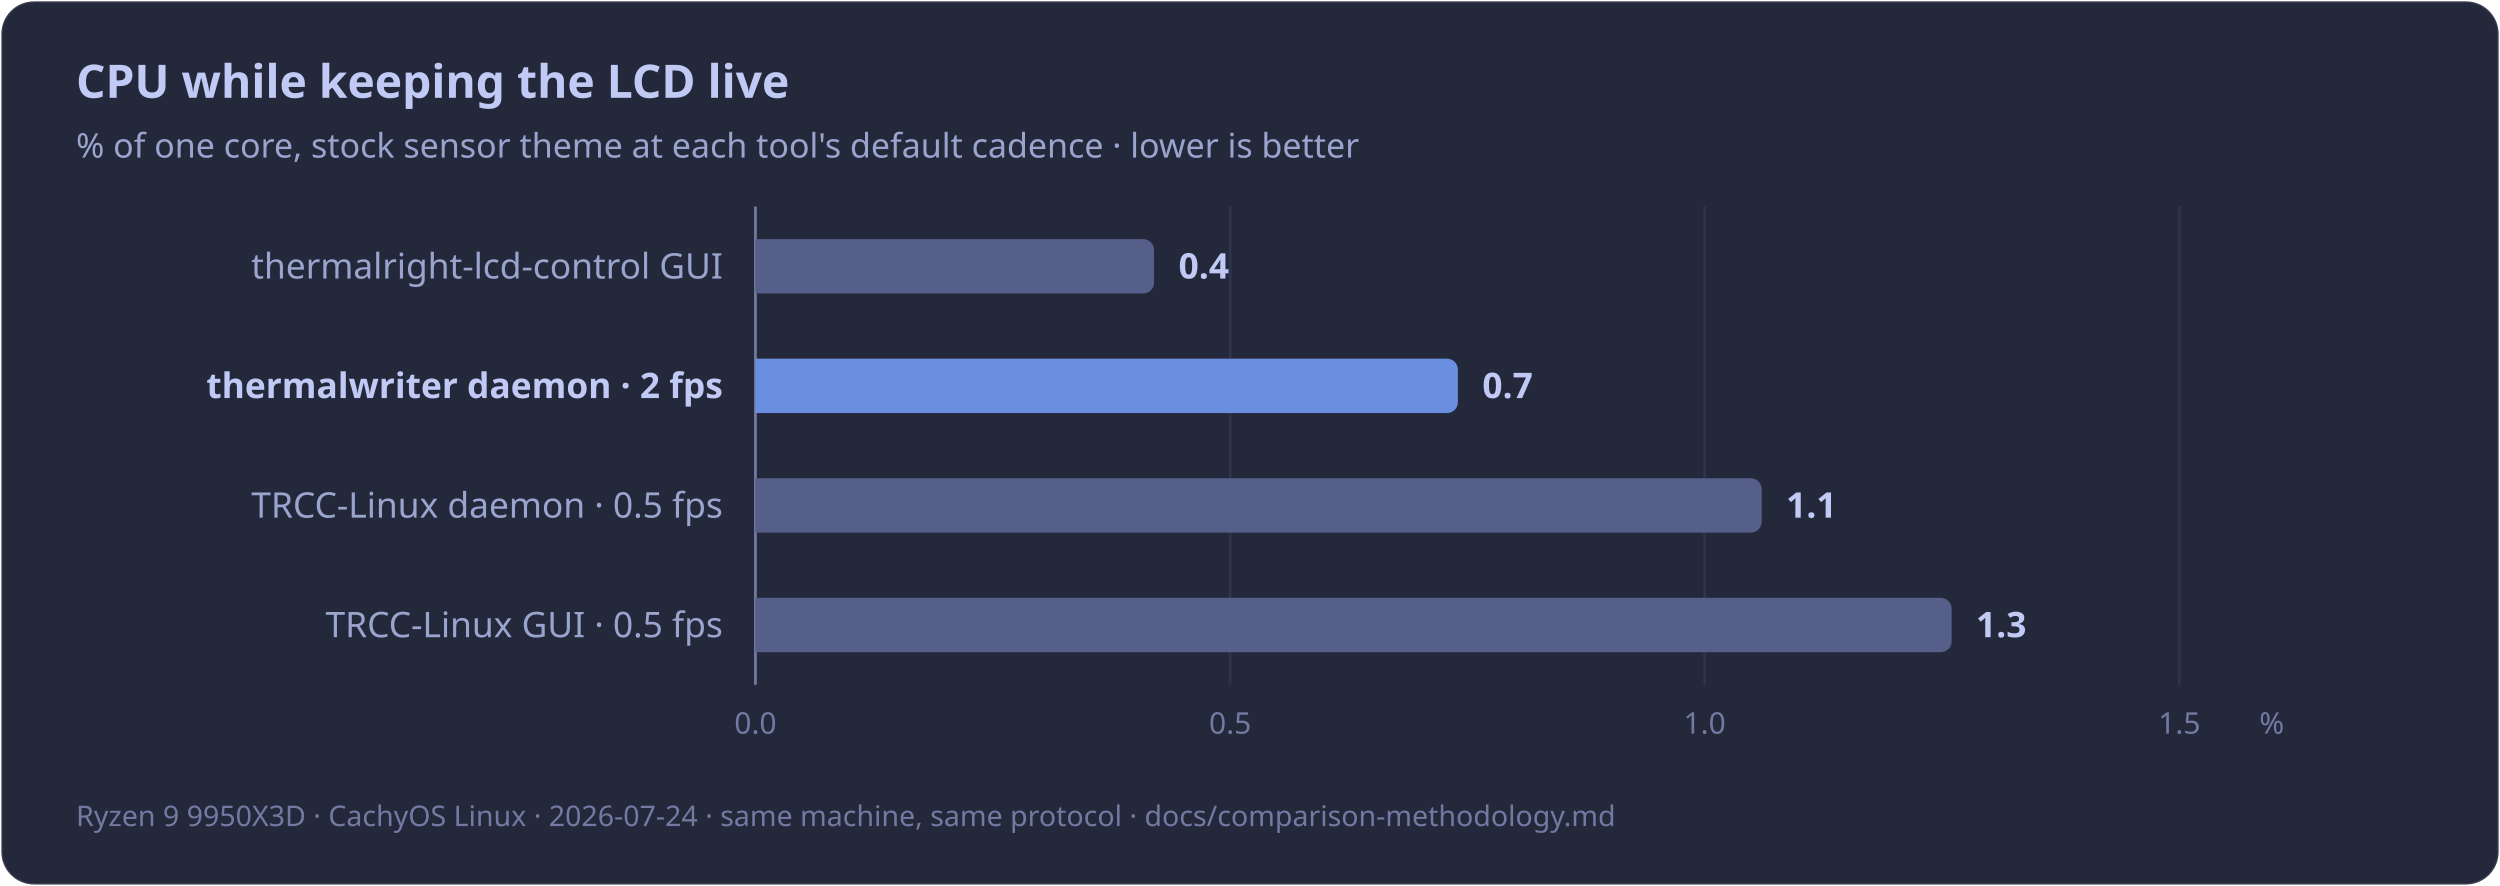
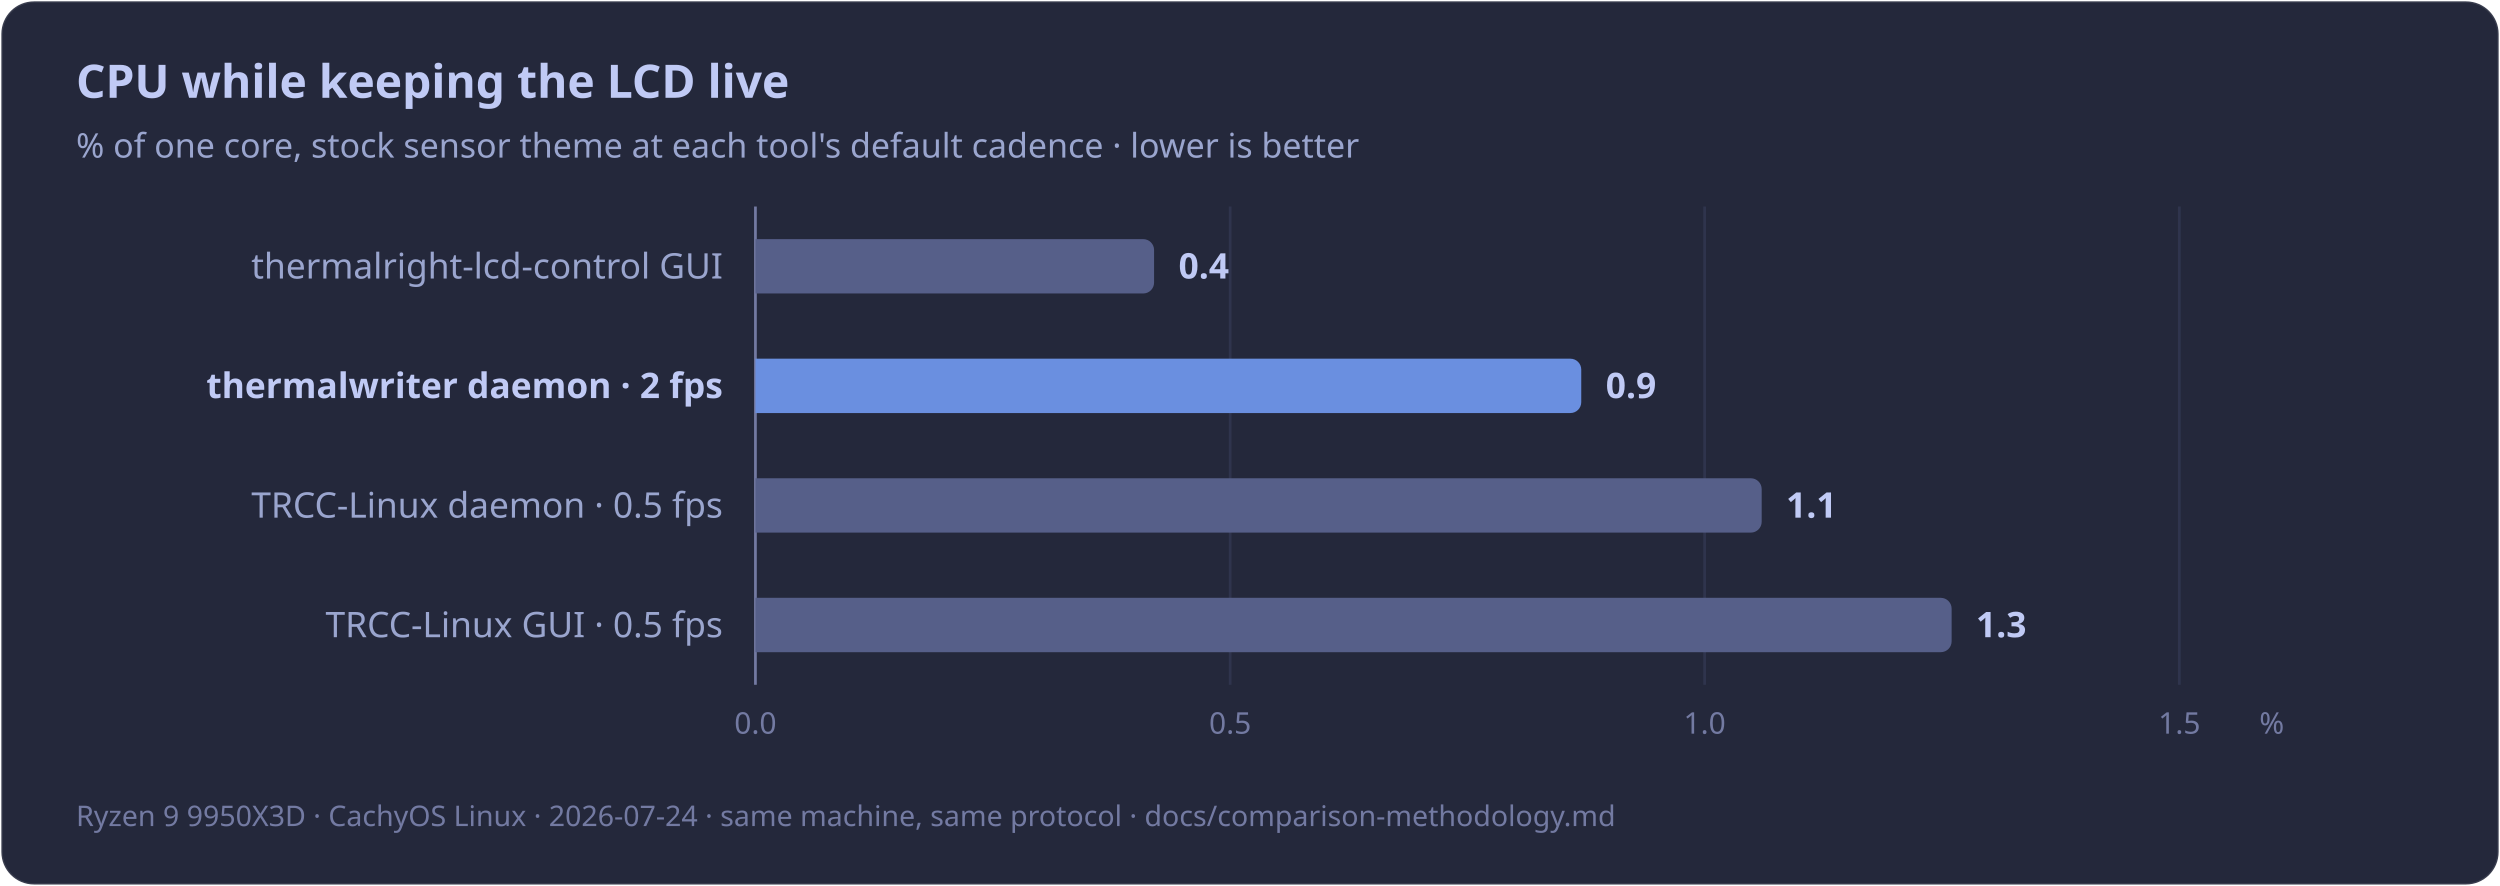
- <svg xmlns="http://www.w3.org/2000/svg" width="920" height="326" viewBox="0 0 920 326" role="img" aria-label="CPU while keeping the LCD live: thermalright-lcd-control GUI 0.4 %; thermalwriter daemon · 2 fps 0.7 %; TRCC-Linux daemon · 0.5 fps 1.1 %; TRCC-Linux GUI · 0.5 fps 1.3 %">
+ <svg xmlns="http://www.w3.org/2000/svg" width="920" height="326" viewBox="0 0 920 326" role="img" aria-label="CPU while keeping the LCD live: thermalright-lcd-control GUI 0.4 %; thermalwriter daemon · 2 fps 0.9 %; TRCC-Linux daemon · 0.5 fps 1.1 %; TRCC-Linux GUI · 0.5 fps 1.3 %">
  <rect x="0.5" y="0.5" width="919" height="325" rx="12" fill="#24283b" stroke="rgba(255,255,255,0.10)" />
  <text x="28" y="36" font-family="system-ui, sans-serif" font-size="17" font-weight="600" fill="#c0caf5">CPU while keeping the LCD live</text>
  <text x="28" y="58" font-family="system-ui, sans-serif" font-size="12.5" fill="#9aa5ce">% of one core, stock sensor theme at each tool's default cadence · lower is better</text>
  <text x="278.0" y="270" font-family="system-ui, sans-serif" font-size="11" fill="#737aa2" text-anchor="middle" font-variant-numeric="tabular-nums">0.0</text>
  <line x1="452.7" y1="76" x2="452.7" y2="252" stroke="#2f344d" stroke-width="1" />
  <text x="452.7" y="270" font-family="system-ui, sans-serif" font-size="11" fill="#737aa2" text-anchor="middle" font-variant-numeric="tabular-nums">0.5</text>
  <line x1="627.3" y1="76" x2="627.3" y2="252" stroke="#2f344d" stroke-width="1" />
  <text x="627.3" y="270" font-family="system-ui, sans-serif" font-size="11" fill="#737aa2" text-anchor="middle" font-variant-numeric="tabular-nums">1.0</text>
  <line x1="802.0" y1="76" x2="802.0" y2="252" stroke="#2f344d" stroke-width="1" />
  <text x="802.0" y="270" font-family="system-ui, sans-serif" font-size="11" fill="#737aa2" text-anchor="middle" font-variant-numeric="tabular-nums">1.5</text>
  <text x="836" y="270" font-family="system-ui, sans-serif" font-size="11" fill="#737aa2" text-anchor="middle">%</text>
  <line x1="278" y1="76" x2="278" y2="252" stroke="#737aa2" stroke-width="1" />
  <text x="266" y="102.5" font-family="system-ui, sans-serif" font-size="13" font-weight="400" fill="#9aa5ce" text-anchor="end">thermalright-lcd-control GUI</text>
  <path d="M 278.0 88.0 h 142.7 a 4 4 0 0 1 4 4 v 12.0 a 4 4 0 0 1 -4 4 h -142.7 z" fill="#565f89" />
  <text x="433.72" y="102.5" font-family="system-ui, sans-serif" font-size="13" font-weight="600" fill="#c0caf5">0.4</text>
  <text x="266" y="146.5" font-family="system-ui, sans-serif" font-size="13" font-weight="600" fill="#c0caf5" text-anchor="end">thermalwriter daemon · 2 fps</text>
-   <path d="M 278.0 132.0 h 254.5 a 4 4 0 0 1 4 4 v 12.0 a 4 4 0 0 1 -4 4 h -254.5 z" fill="#6a8fe0" />
-   <text x="545.507" y="146.5" font-family="system-ui, sans-serif" font-size="13" font-weight="600" fill="#c0caf5">0.7</text>
+   <path d="M 278.0 132.0 h 299.9 a 4 4 0 0 1 4 4 v 12.0 a 4 4 0 0 1 -4 4 h -299.9 z" fill="#6a8fe0" />
+   <text x="590.92" y="146.5" font-family="system-ui, sans-serif" font-size="13" font-weight="600" fill="#c0caf5">0.9</text>
  <text x="266" y="190.5" font-family="system-ui, sans-serif" font-size="13" font-weight="400" fill="#9aa5ce" text-anchor="end">TRCC-Linux daemon · 0.5 fps</text>
  <path d="M 278.0 176.0 h 366.3 a 4 4 0 0 1 4 4 v 12.0 a 4 4 0 0 1 -4 4 h -366.3 z" fill="#565f89" />
  <text x="657.293" y="190.5" font-family="system-ui, sans-serif" font-size="13" font-weight="600" fill="#c0caf5">1.1</text>
  <text x="266" y="234.5" font-family="system-ui, sans-serif" font-size="13" font-weight="400" fill="#9aa5ce" text-anchor="end">TRCC-Linux GUI · 0.5 fps</text>
  <path d="M 278.0 220.0 h 436.2 a 4 4 0 0 1 4 4 v 12.0 a 4 4 0 0 1 -4 4 h -436.2 z" fill="#565f89" />
  <text x="727.16" y="234.5" font-family="system-ui, sans-serif" font-size="13" font-weight="600" fill="#c0caf5">1.3</text>
  <text x="28" y="304" font-family="system-ui, sans-serif" font-size="10.5" fill="#737aa2">Ryzen 9 9950X3D · CachyOS Linux · 2026-07-24 · same machine, same protocol · docs/comparison-methodology.md</text>
</svg>
